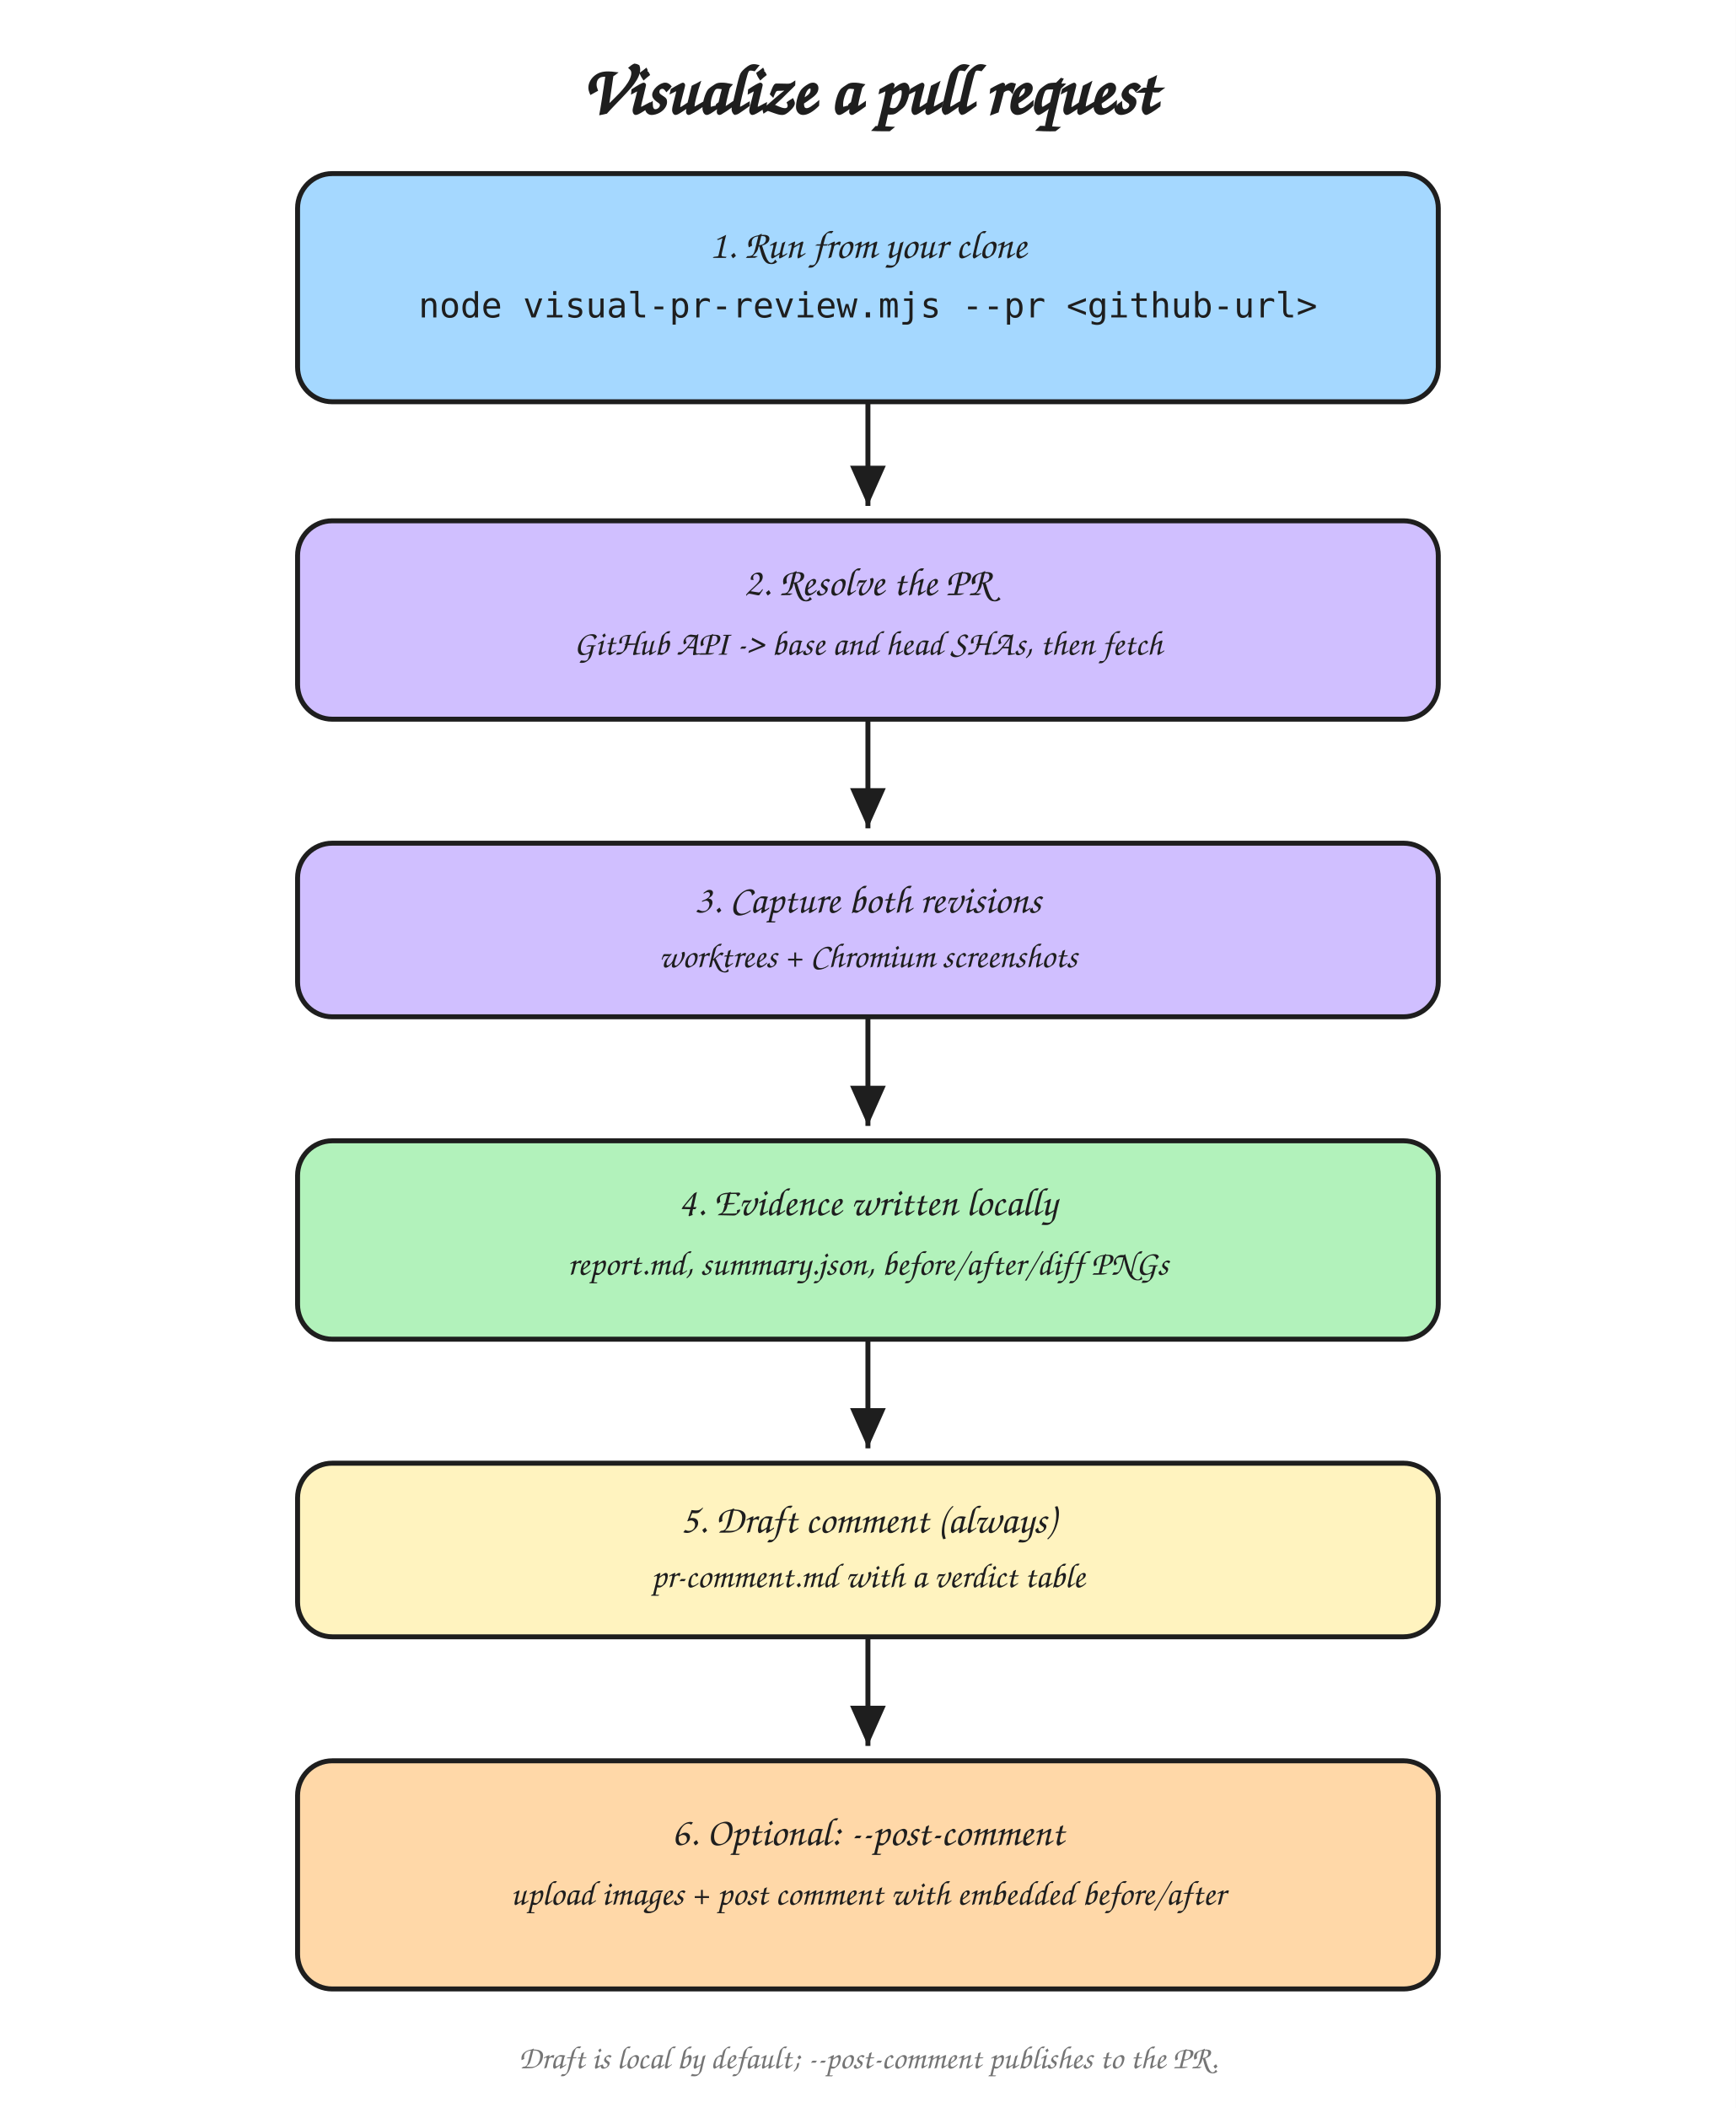
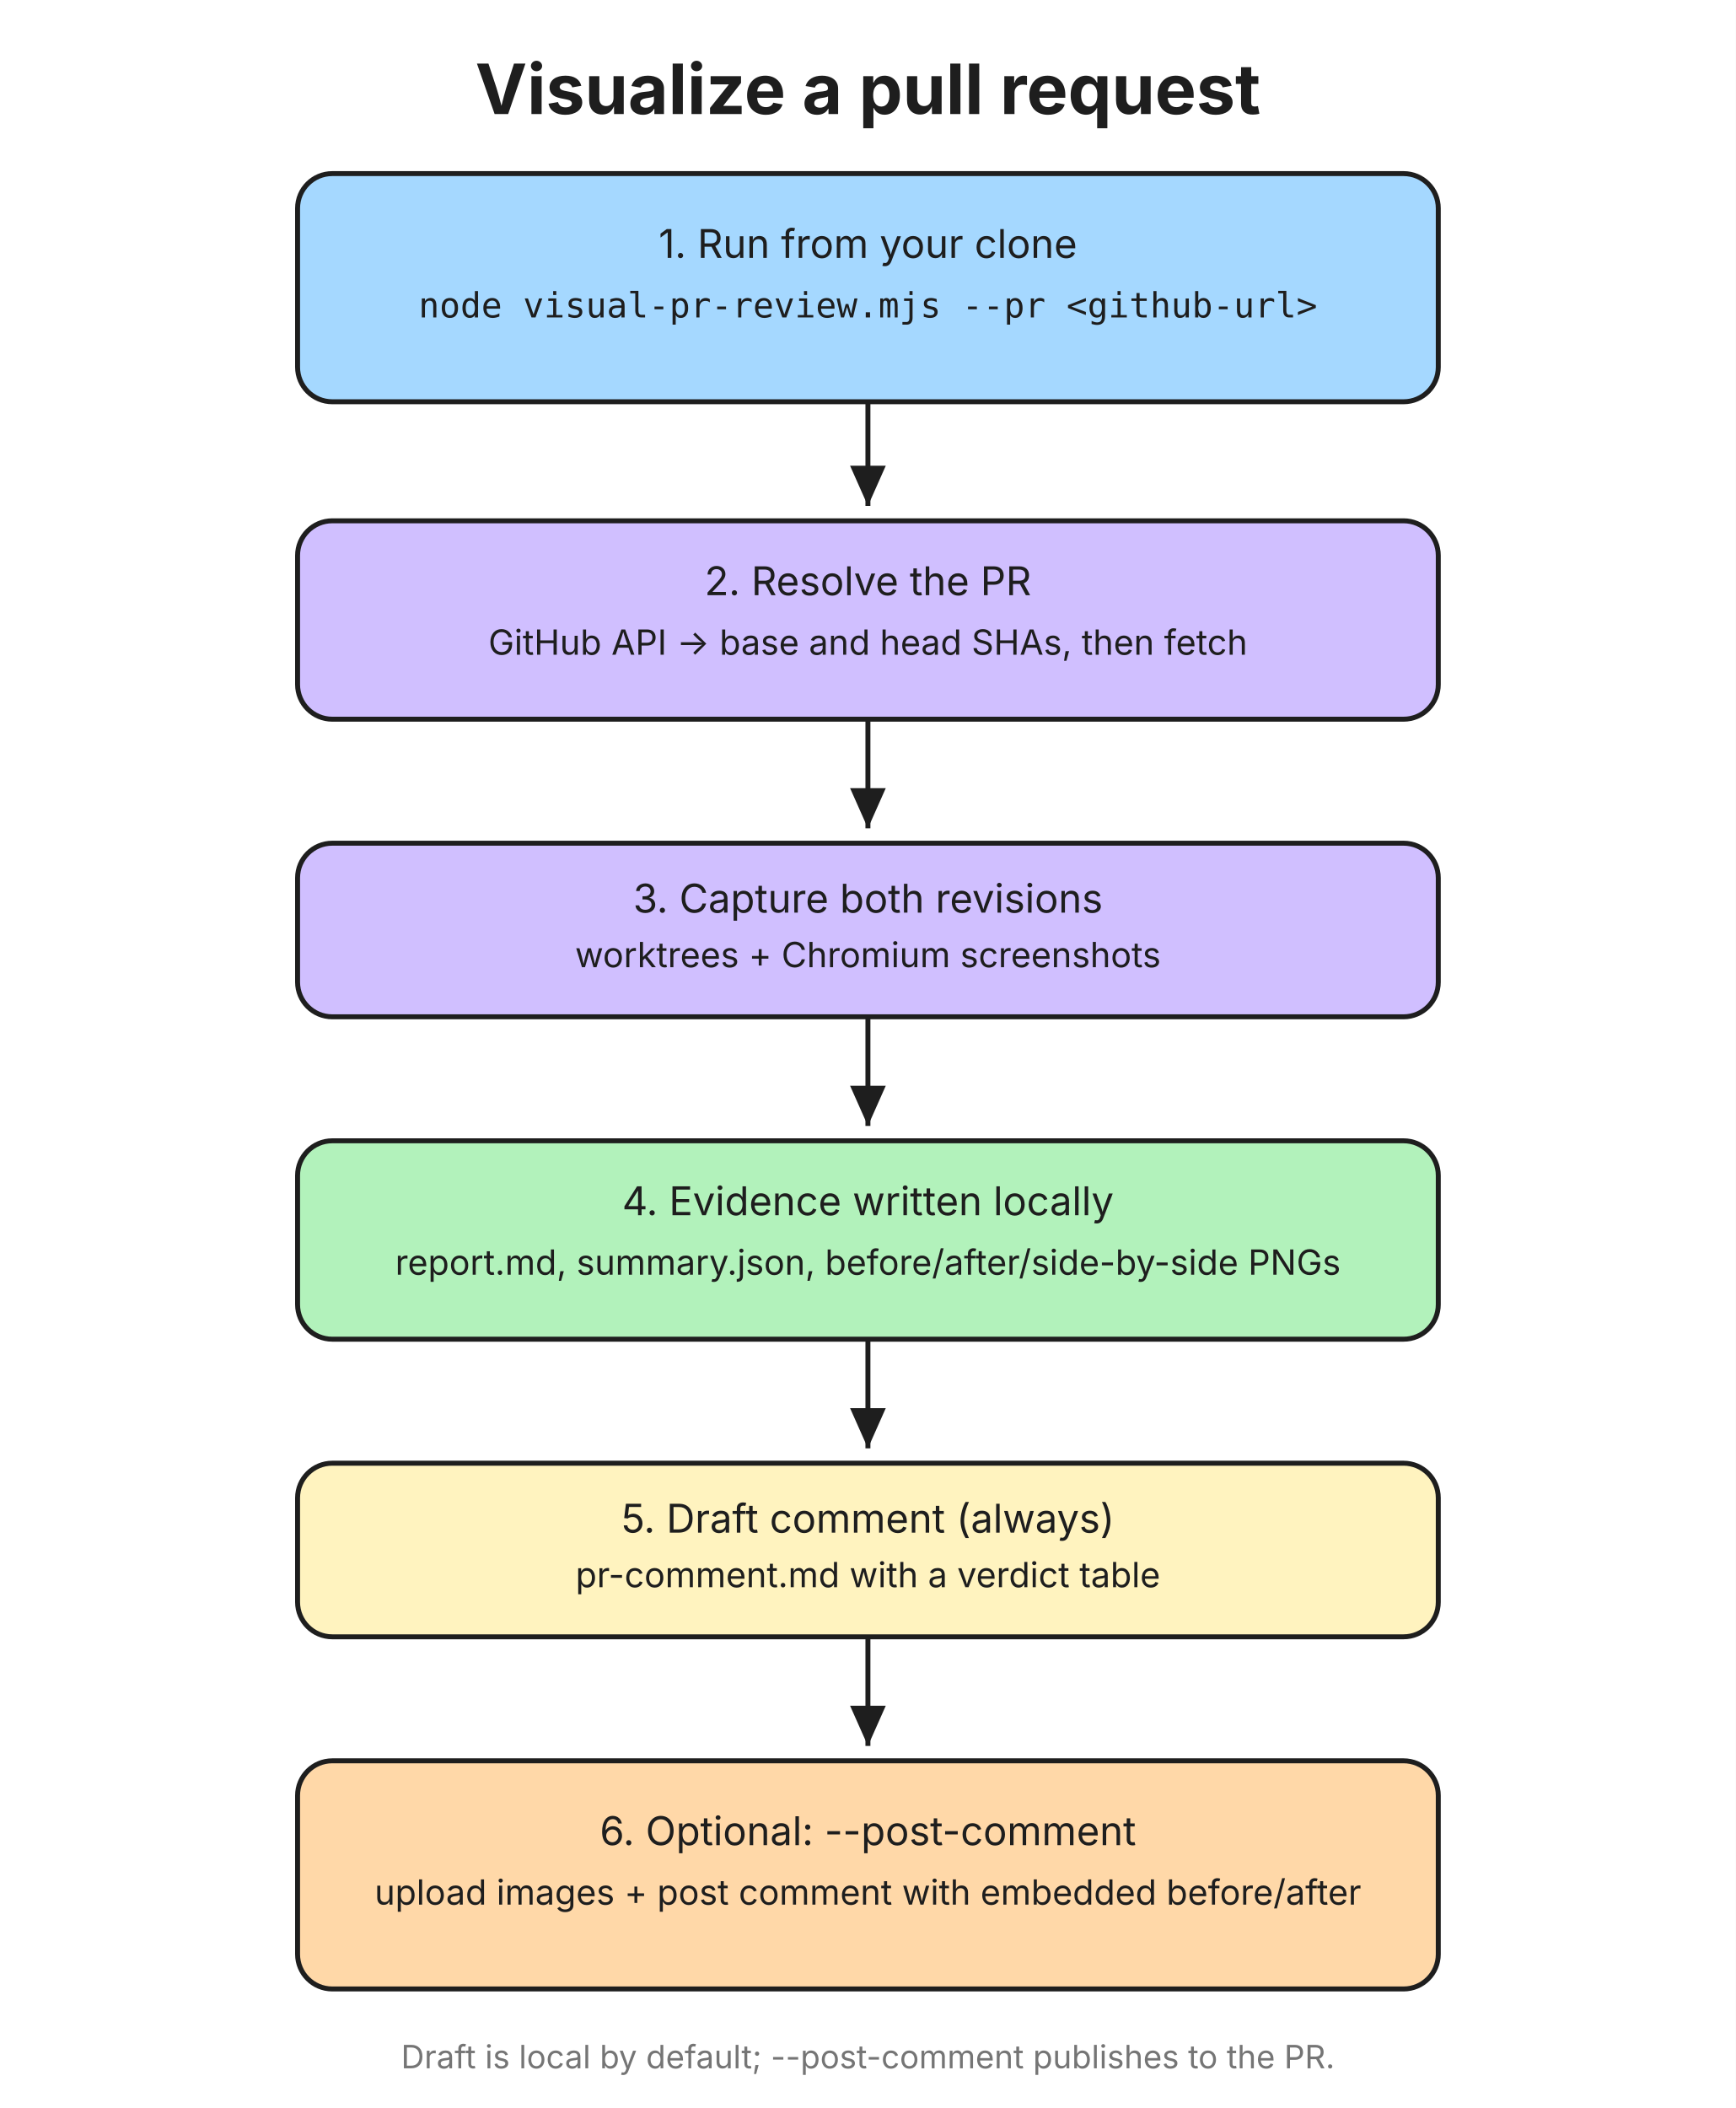
<svg xmlns="http://www.w3.org/2000/svg" viewBox="0 0 700 850" width="700" height="850" role="img" aria-label="How to visualize a pull request">
  <defs>
    <marker id="arrow" viewBox="0 0 10 10" refX="9" refY="5" markerWidth="9" markerHeight="9" orient="auto-start-reverse">
      <path d="M 0 1 L 9 5 L 0 9 z" fill="#1e1e1e" />
    </marker>
  </defs>
  <rect x="0" y="0" width="700" height="850" fill="#ffffff" />
-   <text x="350" y="46" text-anchor="middle" font-family="Comic Neue, Comic Sans MS, Segoe Print, cursive" font-size="28" font-weight="700" fill="#1e1e1e">Visualize a pull request</text>
+   <text x="350" y="46" text-anchor="middle" font-family="Inter, ui-sans-serif, system-ui, -apple-system, BlinkMacSystemFont, Segoe UI, sans-serif" font-size="28" font-weight="700" fill="#1e1e1e">Visualize a pull request</text>
  <rect x="120" y="70" width="460" height="92" rx="14" fill="#a5d8ff" stroke="#1e1e1e" stroke-width="2" />
-   <text x="350" y="104" text-anchor="middle" font-family="Comic Neue, Comic Sans MS, Segoe Print, cursive" font-size="16" fill="#1e1e1e">1. Run from your clone</text>
+   <text x="350" y="104" text-anchor="middle" font-family="Inter, ui-sans-serif, system-ui, -apple-system, BlinkMacSystemFont, Segoe UI, sans-serif" font-size="16" fill="#1e1e1e">1. Run from your clone</text>
  <text x="350" y="128" text-anchor="middle" font-family="ui-monospace, SFMono-Regular, Menlo, monospace" font-size="14" fill="#1e1e1e">node visual-pr-review.mjs --pr &lt;github-url&gt;</text>
  <line x1="350" y1="162" x2="350" y2="204" stroke="#1e1e1e" stroke-width="2" marker-end="url(#arrow)" />
  <rect x="120" y="210" width="460" height="80" rx="14" fill="#d0bfff" stroke="#1e1e1e" stroke-width="2" />
-   <text x="350" y="240" text-anchor="middle" font-family="Comic Neue, Comic Sans MS, Segoe Print, cursive" font-size="16" fill="#1e1e1e">2. Resolve the PR</text>
-   <text x="350" y="264" text-anchor="middle" font-family="Comic Neue, Comic Sans MS, Segoe Print, cursive" font-size="14" fill="#1e1e1e">GitHub API -&gt; base and head SHAs, then fetch</text>
+   <text x="350" y="240" text-anchor="middle" font-family="Inter, ui-sans-serif, system-ui, -apple-system, BlinkMacSystemFont, Segoe UI, sans-serif" font-size="16" fill="#1e1e1e">2. Resolve the PR</text>
+   <text x="350" y="264" text-anchor="middle" font-family="Inter, ui-sans-serif, system-ui, -apple-system, BlinkMacSystemFont, Segoe UI, sans-serif" font-size="14" fill="#1e1e1e">GitHub API -&gt; base and head SHAs, then fetch</text>
  <line x1="350" y1="290" x2="350" y2="334" stroke="#1e1e1e" stroke-width="2" marker-end="url(#arrow)" />
  <rect x="120" y="340" width="460" height="70" rx="14" fill="#d0bfff" stroke="#1e1e1e" stroke-width="2" />
-   <text x="350" y="368" text-anchor="middle" font-family="Comic Neue, Comic Sans MS, Segoe Print, cursive" font-size="16" fill="#1e1e1e">3. Capture both revisions</text>
-   <text x="350" y="390" text-anchor="middle" font-family="Comic Neue, Comic Sans MS, Segoe Print, cursive" font-size="14" fill="#1e1e1e">worktrees + Chromium screenshots</text>
+   <text x="350" y="368" text-anchor="middle" font-family="Inter, ui-sans-serif, system-ui, -apple-system, BlinkMacSystemFont, Segoe UI, sans-serif" font-size="16" fill="#1e1e1e">3. Capture both revisions</text>
+   <text x="350" y="390" text-anchor="middle" font-family="Inter, ui-sans-serif, system-ui, -apple-system, BlinkMacSystemFont, Segoe UI, sans-serif" font-size="14" fill="#1e1e1e">worktrees + Chromium screenshots</text>
  <line x1="350" y1="410" x2="350" y2="454" stroke="#1e1e1e" stroke-width="2" marker-end="url(#arrow)" />
  <rect x="120" y="460" width="460" height="80" rx="14" fill="#b2f2bb" stroke="#1e1e1e" stroke-width="2" />
-   <text x="350" y="490" text-anchor="middle" font-family="Comic Neue, Comic Sans MS, Segoe Print, cursive" font-size="16" fill="#1e1e1e">4. Evidence written locally</text>
-   <text x="350" y="514" text-anchor="middle" font-family="Comic Neue, Comic Sans MS, Segoe Print, cursive" font-size="14" fill="#1e1e1e">report.md, summary.json, before/after/diff PNGs</text>
+   <text x="350" y="490" text-anchor="middle" font-family="Inter, ui-sans-serif, system-ui, -apple-system, BlinkMacSystemFont, Segoe UI, sans-serif" font-size="16" fill="#1e1e1e">4. Evidence written locally</text>
+   <text x="350" y="514" text-anchor="middle" font-family="Inter, ui-sans-serif, system-ui, -apple-system, BlinkMacSystemFont, Segoe UI, sans-serif" font-size="14" fill="#1e1e1e">report.md, summary.json, before/after/side-by-side PNGs</text>
  <line x1="350" y1="540" x2="350" y2="584" stroke="#1e1e1e" stroke-width="2" marker-end="url(#arrow)" />
  <rect x="120" y="590" width="460" height="70" rx="14" fill="#fff3bf" stroke="#1e1e1e" stroke-width="2" />
-   <text x="350" y="618" text-anchor="middle" font-family="Comic Neue, Comic Sans MS, Segoe Print, cursive" font-size="16" fill="#1e1e1e">5. Draft comment (always)</text>
-   <text x="350" y="640" text-anchor="middle" font-family="Comic Neue, Comic Sans MS, Segoe Print, cursive" font-size="14" fill="#1e1e1e">pr-comment.md with a verdict table</text>
+   <text x="350" y="618" text-anchor="middle" font-family="Inter, ui-sans-serif, system-ui, -apple-system, BlinkMacSystemFont, Segoe UI, sans-serif" font-size="16" fill="#1e1e1e">5. Draft comment (always)</text>
+   <text x="350" y="640" text-anchor="middle" font-family="Inter, ui-sans-serif, system-ui, -apple-system, BlinkMacSystemFont, Segoe UI, sans-serif" font-size="14" fill="#1e1e1e">pr-comment.md with a verdict table</text>
  <line x1="350" y1="660" x2="350" y2="704" stroke="#1e1e1e" stroke-width="2" marker-end="url(#arrow)" />
  <rect x="120" y="710" width="460" height="92" rx="14" fill="#ffd8a8" stroke="#1e1e1e" stroke-width="2" />
-   <text x="350" y="744" text-anchor="middle" font-family="Comic Neue, Comic Sans MS, Segoe Print, cursive" font-size="16" fill="#1e1e1e">6. Optional: --post-comment</text>
-   <text x="350" y="768" text-anchor="middle" font-family="Comic Neue, Comic Sans MS, Segoe Print, cursive" font-size="14" fill="#1e1e1e">upload images + post comment with embedded before/after</text>
-   <text x="350" y="834" text-anchor="middle" font-family="Comic Neue, Comic Sans MS, Segoe Print, cursive" font-size="13" fill="#757575">Draft is local by default; --post-comment publishes to the PR.</text>
+   <text x="350" y="744" text-anchor="middle" font-family="Inter, ui-sans-serif, system-ui, -apple-system, BlinkMacSystemFont, Segoe UI, sans-serif" font-size="16" fill="#1e1e1e">6. Optional: --post-comment</text>
+   <text x="350" y="768" text-anchor="middle" font-family="Inter, ui-sans-serif, system-ui, -apple-system, BlinkMacSystemFont, Segoe UI, sans-serif" font-size="14" fill="#1e1e1e">upload images + post comment with embedded before/after</text>
+   <text x="350" y="834" text-anchor="middle" font-family="Inter, ui-sans-serif, system-ui, -apple-system, BlinkMacSystemFont, Segoe UI, sans-serif" font-size="13" fill="#757575">Draft is local by default; --post-comment publishes to the PR.</text>
</svg>
